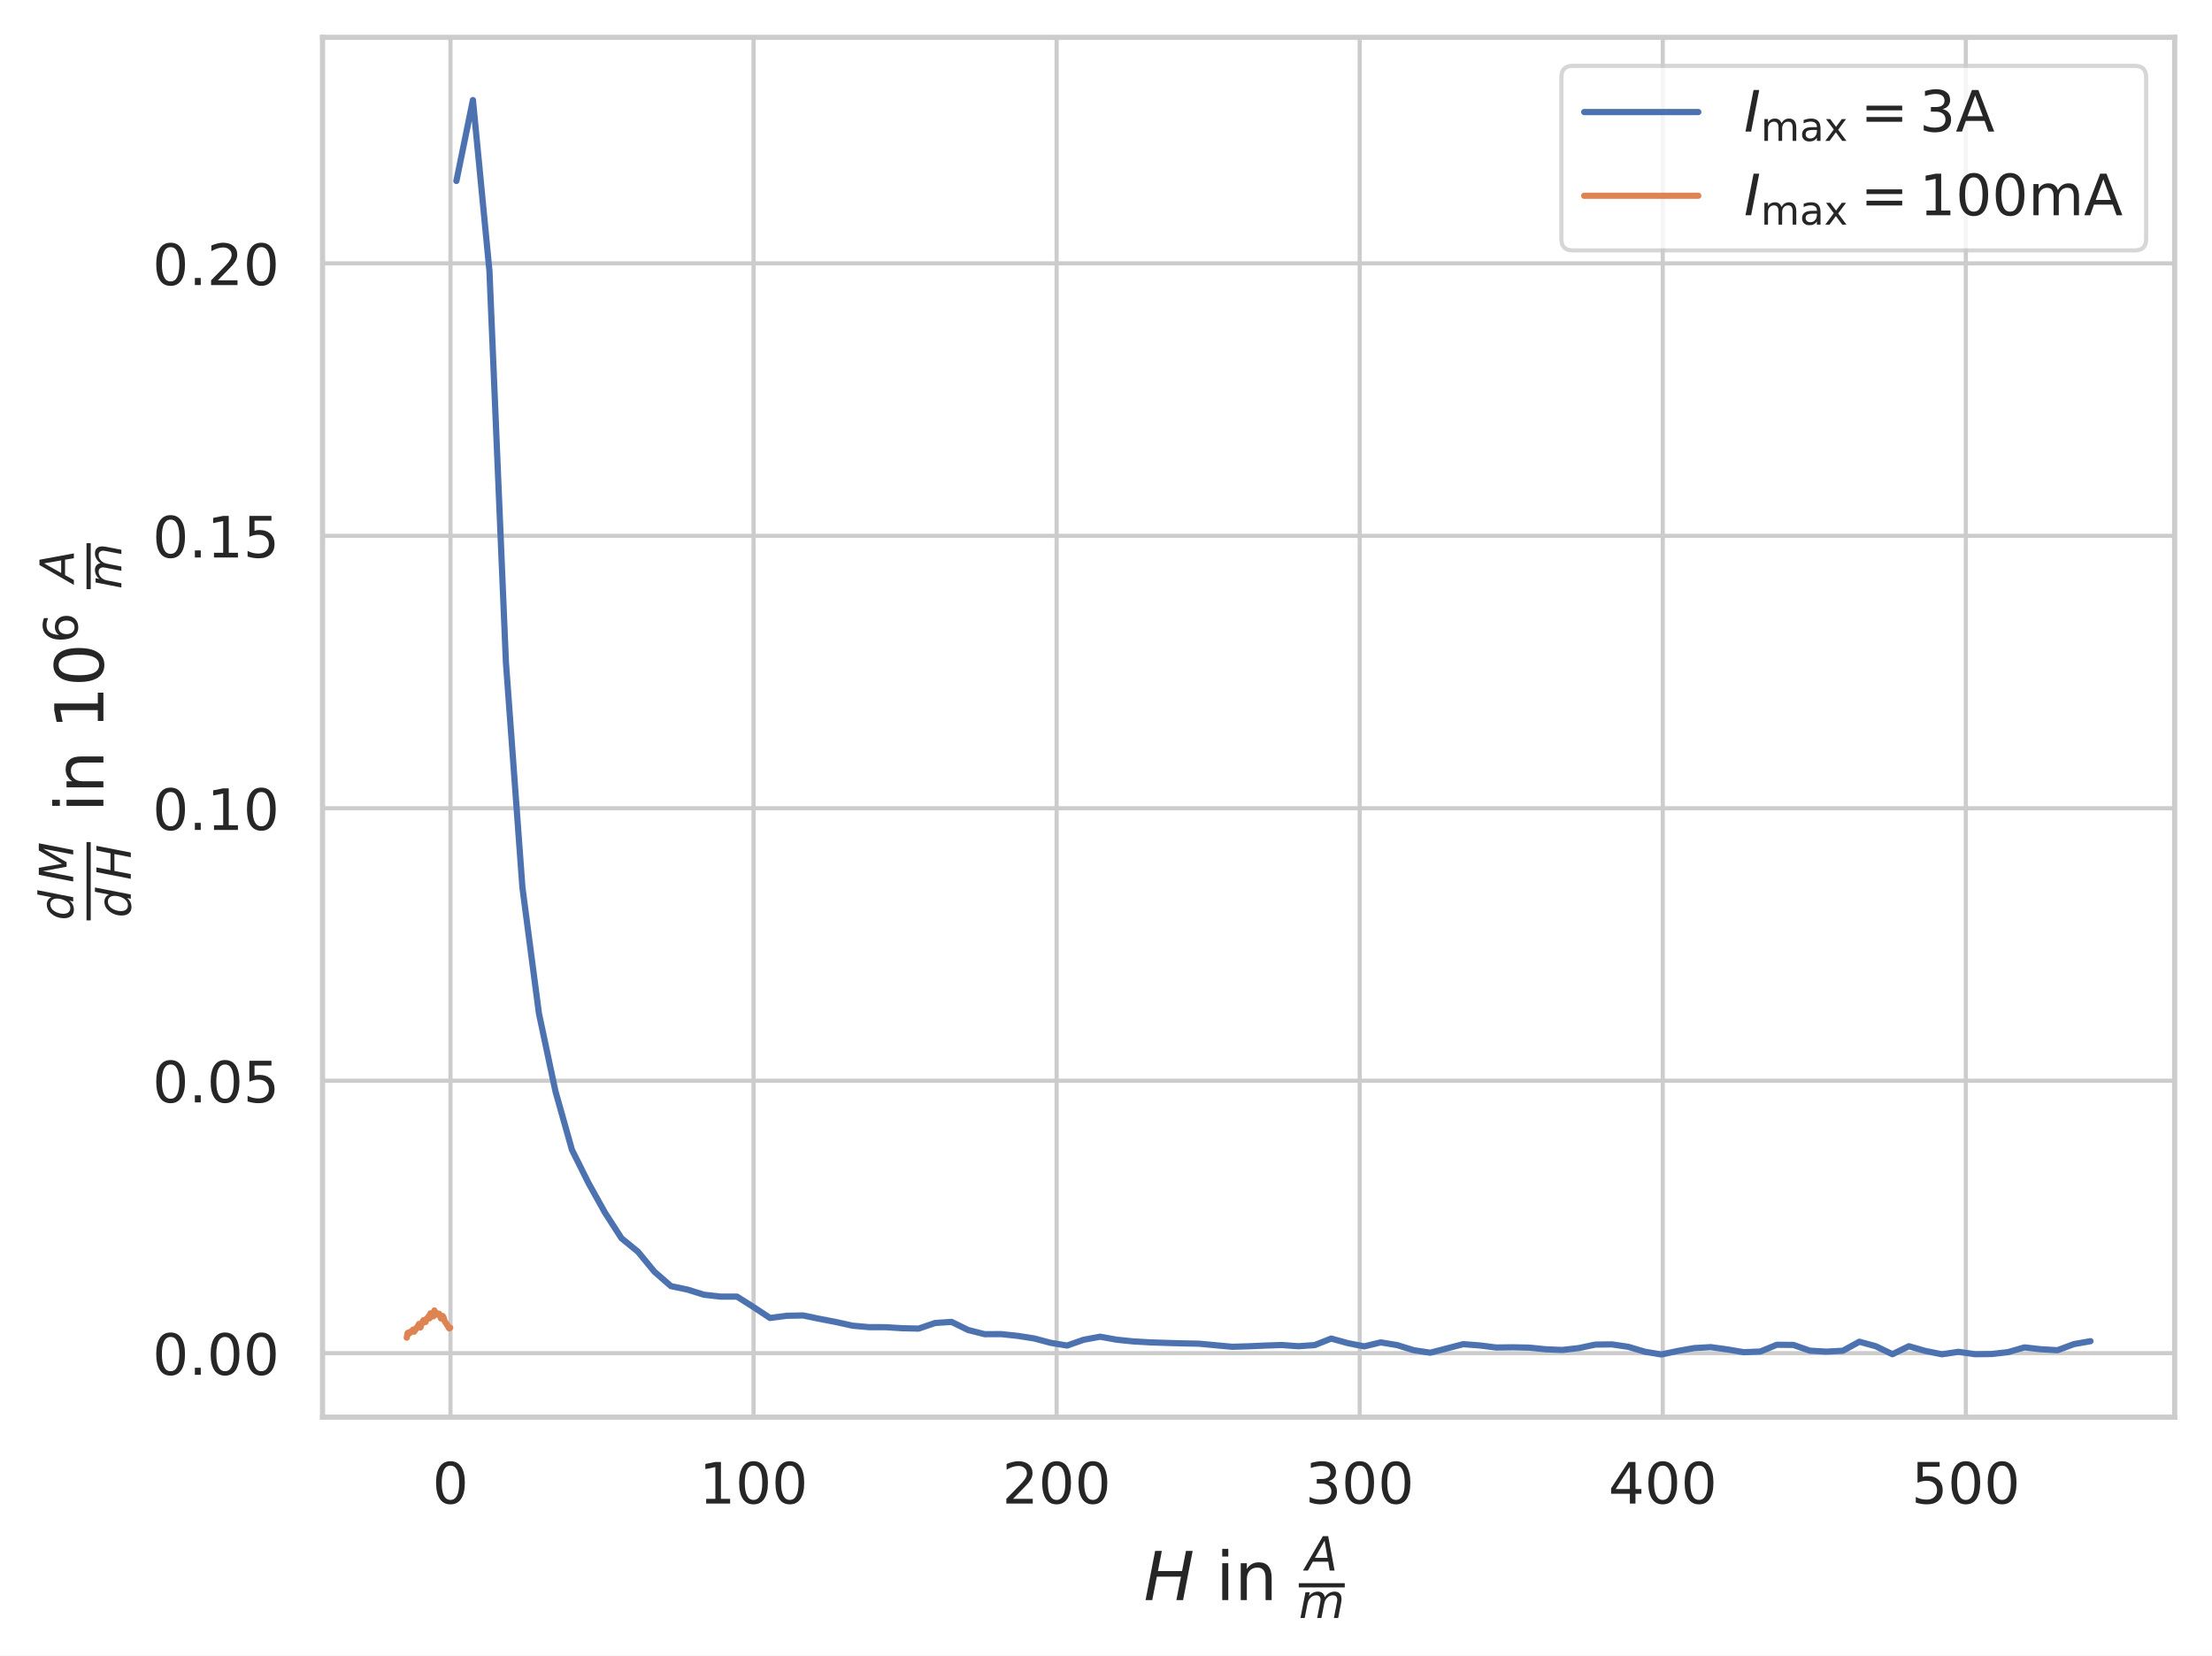
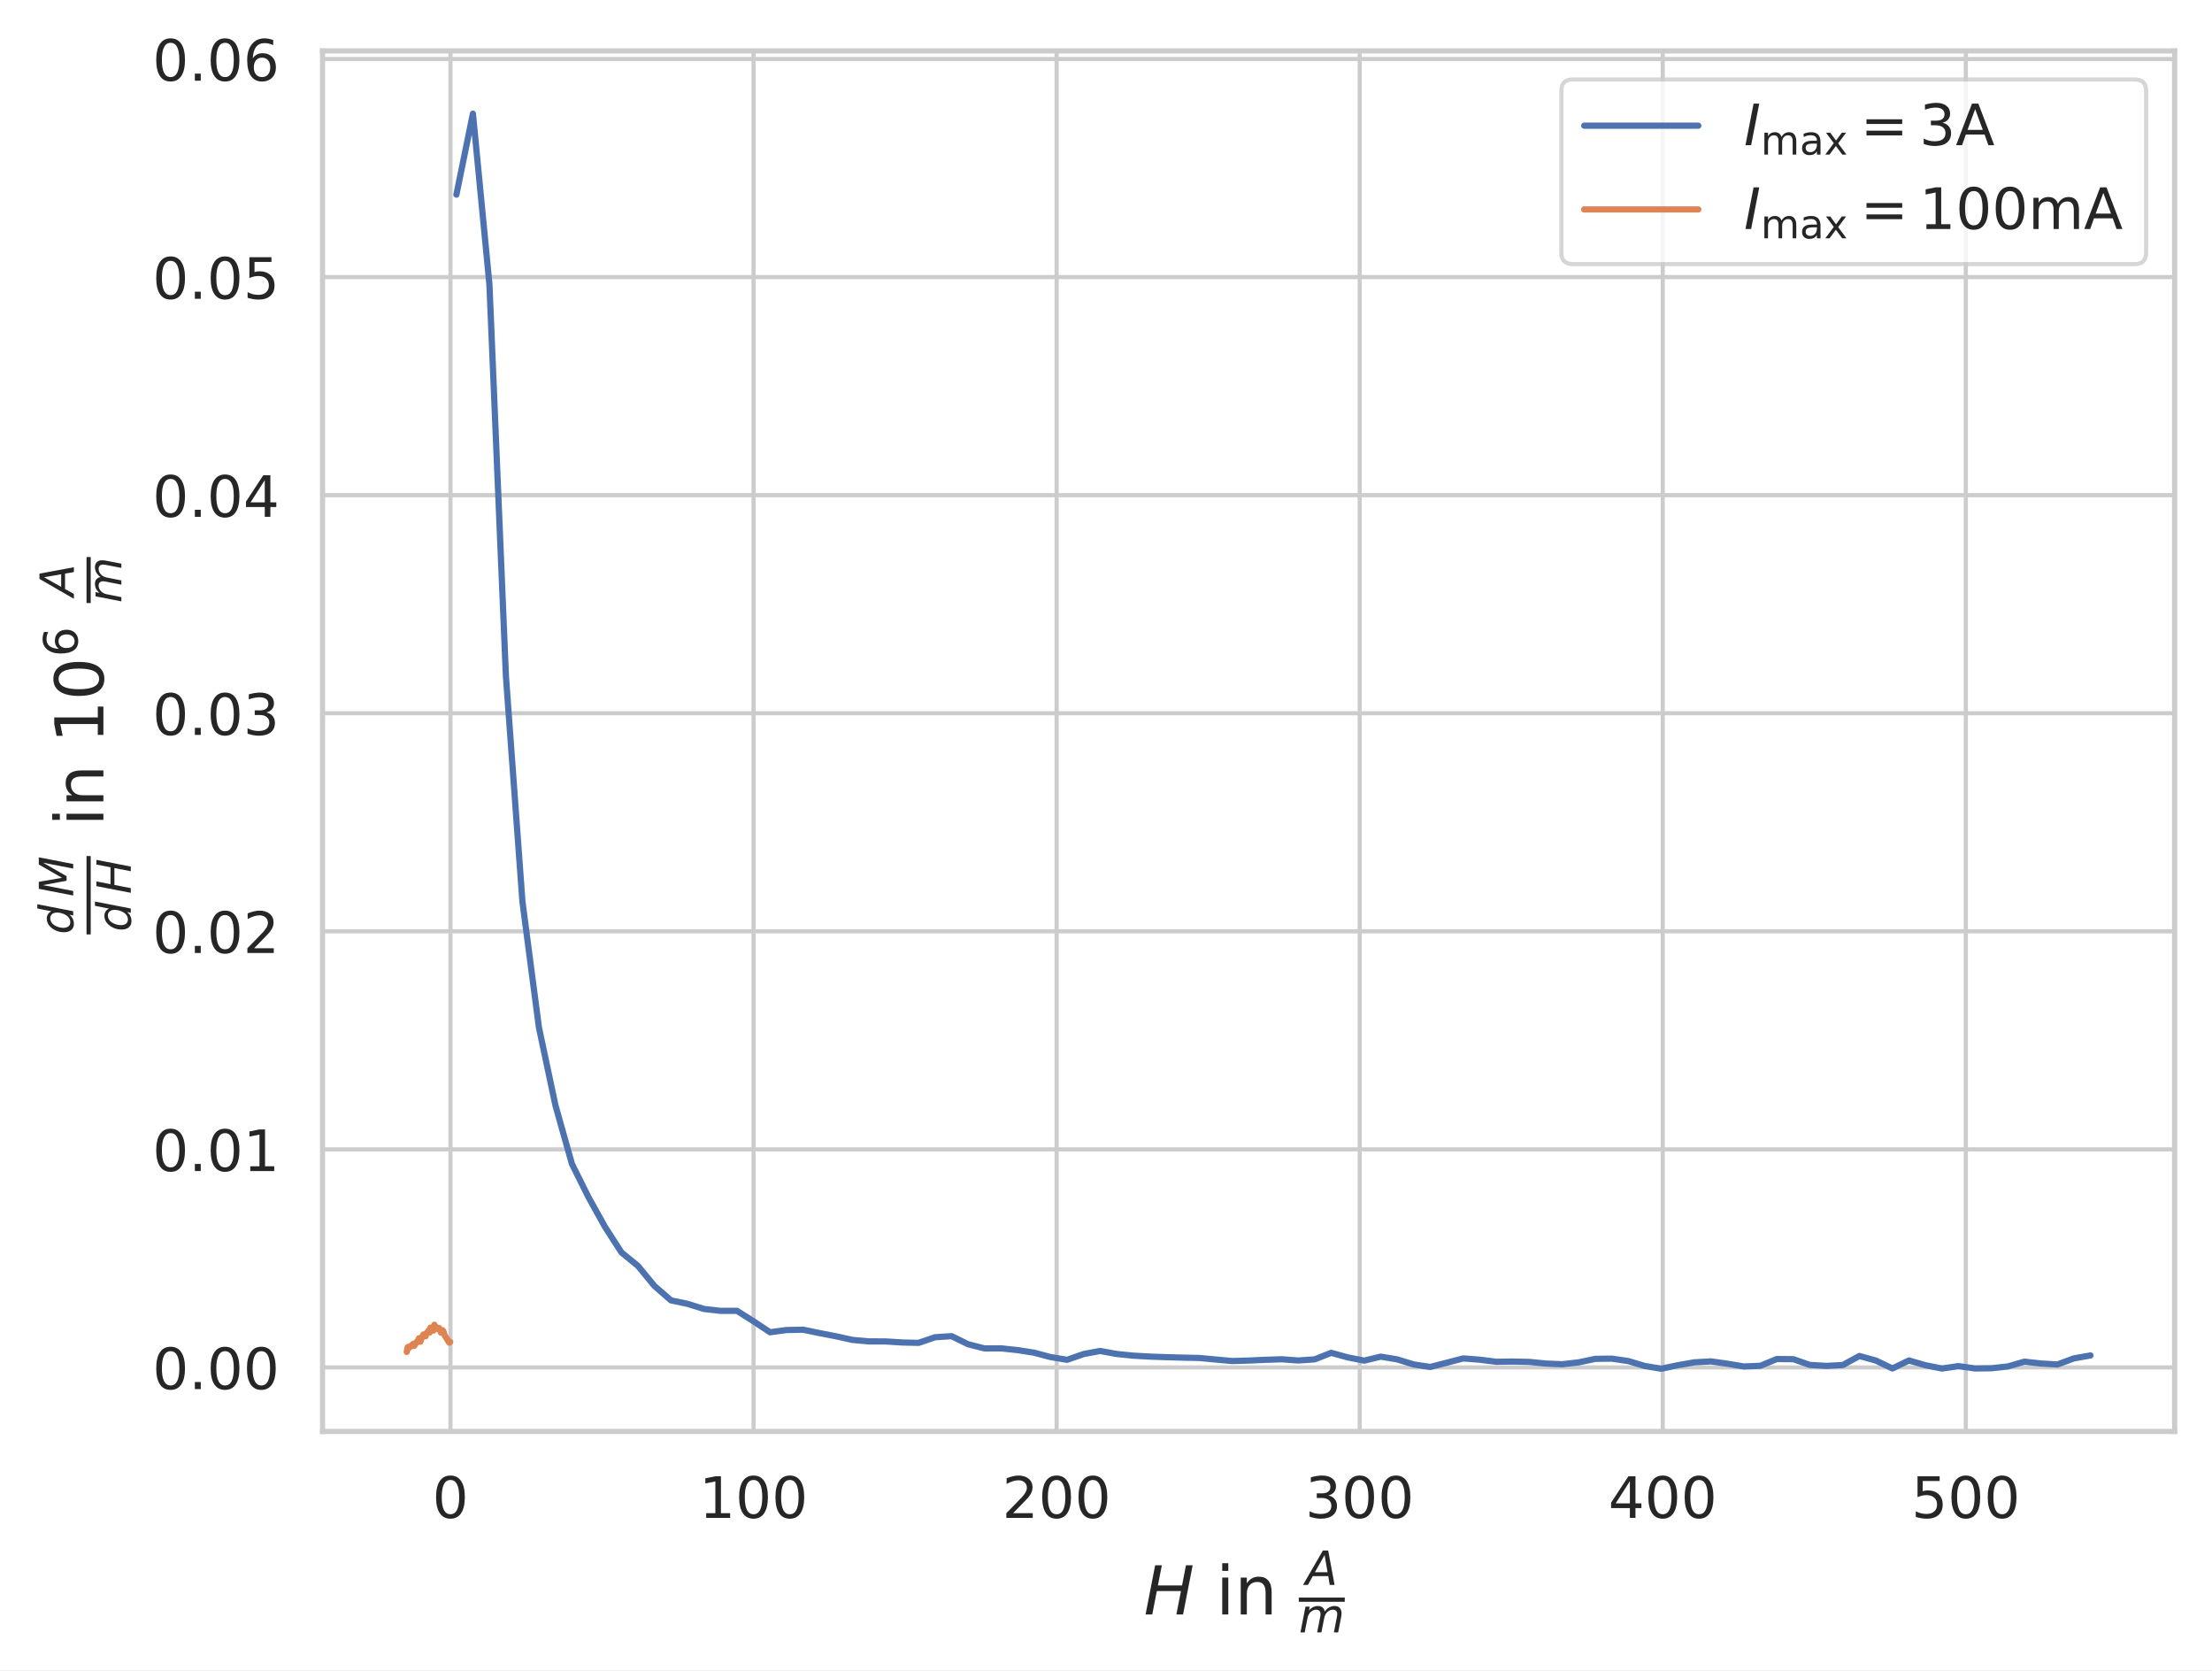
- <svg xmlns="http://www.w3.org/2000/svg" xmlns:xlink="http://www.w3.org/1999/xlink" width="426.512pt" height="319.318pt" viewBox="0 0 426.512 319.318" version="1.1">
+ <svg xmlns="http://www.w3.org/2000/svg" xmlns:xlink="http://www.w3.org/1999/xlink" width="426.512pt" height="321.936pt" viewBox="0 0 426.512 321.936" version="1.1">
  <defs>
    <style type="text/css">*{stroke-linejoin: round; stroke-linecap: butt}</style>
  </defs>
  <g id="figure_1">
    <g id="patch_1">
-       <path d="M 0 319.318  L 426.512 319.318  L 426.512 0  L 0 0  z " style="fill: #ffffff" />
+       <path d="M 0 321.936  L 426.512 321.936  L 426.512 0  L 0 0  z " style="fill: #ffffff" />
    </g>
    <g id="axes_1">
      <g id="patch_2">
-         <path d="M 62.192 273.312  L 419.312 273.312  L 419.312 7.2  L 62.192 7.2  z " style="fill: #ffffff" />
+         <path d="M 62.192 275.93  L 419.312 275.93  L 419.312 9.818  L 62.192 9.818  z " style="fill: #ffffff" />
      </g>
      <g id="matplotlib.axis_1">
        <g id="xtick_1">
          <g id="line2d_1">
-             <path d="M 86.858 273.312  L 86.858 7.2  " clip-path="url(#pec88c68e41)" style="fill: none; stroke: #cccccc; stroke-width: 0.8; stroke-linecap: round" />
+             <path d="M 86.858 275.93  L 86.858 9.818  " clip-path="url(#pe12940b4f3)" style="fill: none; stroke: #cccccc; stroke-width: 0.8; stroke-linecap: round" />
          </g>
          <g id="text_1">
-             <g style="fill: #262626" transform="translate(83.35813 289.9703) scale(0.11 -0.11)">
+             <g style="fill: #262626" transform="translate(83.35813 292.588) scale(0.11 -0.11)">
              <defs>
                <path id="DejaVuSans-30" d="M 2034 4250  Q 1547 4250 1301 3770  Q 1056 3291 1056 2328  Q 1056 1369 1301 889  Q 1547 409 2034 409  Q 2525 409 2770 889  Q 3016 1369 3016 2328  Q 3016 3291 2770 3770  Q 2525 4250 2034 4250  z M 2034 4750  Q 2819 4750 3233 4129  Q 3647 3509 3647 2328  Q 3647 1150 3233 529  Q 2819 -91 2034 -91  Q 1250 -91 836 529  Q 422 1150 422 2328  Q 422 3509 836 4129  Q 1250 4750 2034 4750  z " transform="scale(0.015625)" />
              </defs>
              <use xlink:href="#DejaVuSans-30" />
            </g>
          </g>
        </g>
        <g id="xtick_2">
          <g id="line2d_2">
-             <path d="M 145.295 273.312  L 145.295 7.2  " clip-path="url(#pec88c68e41)" style="fill: none; stroke: #cccccc; stroke-width: 0.8; stroke-linecap: round" />
+             <path d="M 145.295 275.93  L 145.295 9.818  " clip-path="url(#pe12940b4f3)" style="fill: none; stroke: #cccccc; stroke-width: 0.8; stroke-linecap: round" />
          </g>
          <g id="text_2">
-             <g style="fill: #262626" transform="translate(134.7971 289.9703) scale(0.11 -0.11)">
+             <g style="fill: #262626" transform="translate(134.7971 292.588) scale(0.11 -0.11)">
              <defs>
                <path id="DejaVuSans-31" d="M 794 531  L 1825 531  L 1825 4091  L 703 3866  L 703 4441  L 1819 4666  L 2450 4666  L 2450 531  L 3481 531  L 3481 0  L 794 0  L 794 531  z " transform="scale(0.015625)" />
              </defs>
              <use xlink:href="#DejaVuSans-31" />
              <use xlink:href="#DejaVuSans-30" x="63.623" />
              <use xlink:href="#DejaVuSans-30" x="127.246" />
            </g>
          </g>
        </g>
        <g id="xtick_3">
          <g id="line2d_3">
-             <path d="M 203.733 273.312  L 203.733 7.2  " clip-path="url(#pec88c68e41)" style="fill: none; stroke: #cccccc; stroke-width: 0.8; stroke-linecap: round" />
+             <path d="M 203.733 275.93  L 203.733 9.818  " clip-path="url(#pe12940b4f3)" style="fill: none; stroke: #cccccc; stroke-width: 0.8; stroke-linecap: round" />
          </g>
          <g id="text_3">
-             <g style="fill: #262626" transform="translate(193.2347 289.9703) scale(0.11 -0.11)">
+             <g style="fill: #262626" transform="translate(193.2347 292.588) scale(0.11 -0.11)">
              <defs>
                <path id="DejaVuSans-32" d="M 1228 531  L 3431 531  L 3431 0  L 469 0  L 469 531  Q 828 903 1448 1529  Q 2069 2156 2228 2338  Q 2531 2678 2651 2914  Q 2772 3150 2772 3378  Q 2772 3750 2511 3984  Q 2250 4219 1831 4219  Q 1534 4219 1204 4116  Q 875 4013 500 3803  L 500 4441  Q 881 4594 1212 4672  Q 1544 4750 1819 4750  Q 2544 4750 2975 4387  Q 3406 4025 3406 3419  Q 3406 3131 3298 2873  Q 3191 2616 2906 2266  Q 2828 2175 2409 1742  Q 1991 1309 1228 531  z " transform="scale(0.015625)" />
              </defs>
              <use xlink:href="#DejaVuSans-32" />
              <use xlink:href="#DejaVuSans-30" x="63.623" />
              <use xlink:href="#DejaVuSans-30" x="127.246" />
            </g>
          </g>
        </g>
        <g id="xtick_4">
          <g id="line2d_4">
-             <path d="M 262.171 273.312  L 262.171 7.2  " clip-path="url(#pec88c68e41)" style="fill: none; stroke: #cccccc; stroke-width: 0.8; stroke-linecap: round" />
+             <path d="M 262.171 275.93  L 262.171 9.818  " clip-path="url(#pe12940b4f3)" style="fill: none; stroke: #cccccc; stroke-width: 0.8; stroke-linecap: round" />
          </g>
          <g id="text_4">
-             <g style="fill: #262626" transform="translate(251.6724 289.9703) scale(0.11 -0.11)">
+             <g style="fill: #262626" transform="translate(251.6724 292.588) scale(0.11 -0.11)">
              <defs>
                <path id="DejaVuSans-33" d="M 2597 2516  Q 3050 2419 3304 2112  Q 3559 1806 3559 1356  Q 3559 666 3084 287  Q 2609 -91 1734 -91  Q 1441 -91 1130 -33  Q 819 25 488 141  L 488 750  Q 750 597 1062 519  Q 1375 441 1716 441  Q 2309 441 2620 675  Q 2931 909 2931 1356  Q 2931 1769 2642 2001  Q 2353 2234 1838 2234  L 1294 2234  L 1294 2753  L 1863 2753  Q 2328 2753 2575 2939  Q 2822 3125 2822 3475  Q 2822 3834 2567 4026  Q 2313 4219 1838 4219  Q 1578 4219 1281 4162  Q 984 4106 628 3988  L 628 4550  Q 988 4650 1302 4700  Q 1616 4750 1894 4750  Q 2613 4750 3031 4423  Q 3450 4097 3450 3541  Q 3450 3153 3228 2886  Q 3006 2619 2597 2516  z " transform="scale(0.015625)" />
              </defs>
              <use xlink:href="#DejaVuSans-33" />
              <use xlink:href="#DejaVuSans-30" x="63.623" />
              <use xlink:href="#DejaVuSans-30" x="127.246" />
            </g>
          </g>
        </g>
        <g id="xtick_5">
          <g id="line2d_5">
-             <path d="M 320.608 273.312  L 320.608 7.2  " clip-path="url(#pec88c68e41)" style="fill: none; stroke: #cccccc; stroke-width: 0.8; stroke-linecap: round" />
+             <path d="M 320.608 275.93  L 320.608 9.818  " clip-path="url(#pe12940b4f3)" style="fill: none; stroke: #cccccc; stroke-width: 0.8; stroke-linecap: round" />
          </g>
          <g id="text_5">
-             <g style="fill: #262626" transform="translate(310.1101 289.9703) scale(0.11 -0.11)">
+             <g style="fill: #262626" transform="translate(310.1101 292.588) scale(0.11 -0.11)">
              <defs>
                <path id="DejaVuSans-34" d="M 2419 4116  L 825 1625  L 2419 1625  L 2419 4116  z M 2253 4666  L 3047 4666  L 3047 1625  L 3713 1625  L 3713 1100  L 3047 1100  L 3047 0  L 2419 0  L 2419 1100  L 313 1100  L 313 1709  L 2253 4666  z " transform="scale(0.015625)" />
              </defs>
              <use xlink:href="#DejaVuSans-34" />
              <use xlink:href="#DejaVuSans-30" x="63.623" />
              <use xlink:href="#DejaVuSans-30" x="127.246" />
            </g>
          </g>
        </g>
        <g id="xtick_6">
          <g id="line2d_6">
-             <path d="M 379.046 273.312  L 379.046 7.2  " clip-path="url(#pec88c68e41)" style="fill: none; stroke: #cccccc; stroke-width: 0.8; stroke-linecap: round" />
+             <path d="M 379.046 275.93  L 379.046 9.818  " clip-path="url(#pe12940b4f3)" style="fill: none; stroke: #cccccc; stroke-width: 0.8; stroke-linecap: round" />
          </g>
          <g id="text_6">
-             <g style="fill: #262626" transform="translate(368.5478 289.9703) scale(0.11 -0.11)">
+             <g style="fill: #262626" transform="translate(368.5478 292.588) scale(0.11 -0.11)">
              <defs>
                <path id="DejaVuSans-35" d="M 691 4666  L 3169 4666  L 3169 4134  L 1269 4134  L 1269 2991  Q 1406 3038 1543 3061  Q 1681 3084 1819 3084  Q 2600 3084 3056 2656  Q 3513 2228 3513 1497  Q 3513 744 3044 326  Q 2575 -91 1722 -91  Q 1428 -91 1123 -41  Q 819 9 494 109  L 494 744  Q 775 591 1075 516  Q 1375 441 1709 441  Q 2250 441 2565 725  Q 2881 1009 2881 1497  Q 2881 1984 2565 2268  Q 2250 2553 1709 2553  Q 1456 2553 1204 2497  Q 953 2441 691 2322  L 691 4666  z " transform="scale(0.015625)" />
              </defs>
              <use xlink:href="#DejaVuSans-35" />
              <use xlink:href="#DejaVuSans-30" x="63.623" />
              <use xlink:href="#DejaVuSans-30" x="127.246" />
            </g>
          </g>
        </g>
        <g id="text_7">
-           <g style="fill: #262626" transform="translate(220.5372 308.6079) scale(0.13 -0.13)">
+           <g style="fill: #262626" transform="translate(220.5372 311.2256) scale(0.13 -0.13)">
            <defs>
              <path id="DejaVuSans-Oblique-48" d="M 1081 4666  L 1716 4666  L 1344 2753  L 3634 2753  L 4006 4666  L 4641 4666  L 3731 0  L 3097 0  L 3531 2222  L 1241 2222  L 806 0  L 172 0  L 1081 4666  z " transform="scale(0.015625)" />
              <path id="DejaVuSans-20" transform="scale(0.015625)" />
              <path id="DejaVuSans-69" d="M 603 3500  L 1178 3500  L 1178 0  L 603 0  L 603 3500  z M 603 4863  L 1178 4863  L 1178 4134  L 603 4134  L 603 4863  z " transform="scale(0.015625)" />
              <path id="DejaVuSans-6e" d="M 3513 2113  L 3513 0  L 2938 0  L 2938 2094  Q 2938 2591 2744 2837  Q 2550 3084 2163 3084  Q 1697 3084 1428 2787  Q 1159 2491 1159 1978  L 1159 0  L 581 0  L 581 3500  L 1159 3500  L 1159 2956  Q 1366 3272 1645 3428  Q 1925 3584 2291 3584  Q 2894 3584 3203 3211  Q 3513 2838 3513 2113  z " transform="scale(0.015625)" />
              <path id="DejaVuSans-Oblique-41" d="M 2356 4666  L 3072 4666  L 3938 0  L 3278 0  L 3084 1197  L 984 1197  L 325 0  L -341 0  L 2356 4666  z M 2584 4044  L 1275 1722  L 2988 1722  L 2584 4044  z " transform="scale(0.015625)" />
              <path id="DejaVuSans-Oblique-6d" d="M 5747 2113  L 5338 0  L 4763 0  L 5166 2094  Q 5191 2228 5203 2325  Q 5216 2422 5216 2491  Q 5216 2772 5059 2928  Q 4903 3084 4622 3084  Q 4203 3084 3875 2770  Q 3547 2456 3450 1953  L 3066 0  L 2491 0  L 2900 2094  Q 2925 2209 2937 2307  Q 2950 2406 2950 2484  Q 2950 2769 2794 2926  Q 2638 3084 2363 3084  Q 1938 3084 1609 2770  Q 1281 2456 1184 1953  L 800 0  L 225 0  L 909 3500  L 1484 3500  L 1375 2956  Q 1609 3263 1923 3423  Q 2238 3584 2597 3584  Q 2978 3584 3223 3384  Q 3469 3184 3519 2828  Q 3781 3197 4126 3390  Q 4472 3584 4856 3584  Q 5306 3584 5551 3325  Q 5797 3066 5797 2591  Q 5797 2488 5784 2364  Q 5772 2241 5747 2113  z " transform="scale(0.015625)" />
            </defs>
            <use xlink:href="#DejaVuSans-Oblique-48" transform="translate(0 0.16875)" />
            <use xlink:href="#DejaVuSans-20" transform="translate(75.19531 0.16875)" />
            <use xlink:href="#DejaVuSans-69" transform="translate(106.9824 0.16875)" />
            <use xlink:href="#DejaVuSans-6e" transform="translate(134.7656 0.16875)" />
            <use xlink:href="#DejaVuSans-20" transform="translate(198.1445 0.16875)" />
            <use xlink:href="#DejaVuSans-Oblique-41" transform="translate(239.9316 43.96563) scale(0.7)" />
            <use xlink:href="#DejaVuSans-Oblique-6d" transform="translate(229.9316 -26.48438) scale(0.7)" />
            <path d="M 229.932 18.966  L 229.932 25.216  L 298.12 25.216  L 298.12 18.966  L 229.932 18.966  z " />
          </g>
        </g>
      </g>
      <g id="matplotlib.axis_2">
        <g id="ytick_1">
          <g id="line2d_7">
-             <path d="M 62.192 260.966  L 419.312 260.966  " clip-path="url(#pec88c68e41)" style="fill: none; stroke: #cccccc; stroke-width: 0.8; stroke-linecap: round" />
+             <path d="M 62.192 263.584  L 419.312 263.584  " clip-path="url(#pe12940b4f3)" style="fill: none; stroke: #cccccc; stroke-width: 0.8; stroke-linecap: round" />
          </g>
          <g id="text_8">
-             <g style="fill: #262626" transform="translate(29.4 265.1454) scale(0.11 -0.11)">
+             <g style="fill: #262626" transform="translate(29.4 267.7631) scale(0.11 -0.11)">
              <defs>
                <path id="DejaVuSans-2e" d="M 684 794  L 1344 794  L 1344 0  L 684 0  L 684 794  z " transform="scale(0.015625)" />
              </defs>
              <use xlink:href="#DejaVuSans-30" />
              <use xlink:href="#DejaVuSans-2e" x="63.623" />
              <use xlink:href="#DejaVuSans-30" x="95.41" />
              <use xlink:href="#DejaVuSans-30" x="159.033" />
            </g>
          </g>
        </g>
        <g id="ytick_2">
          <g id="line2d_8">
-             <path d="M 62.192 208.424  L 419.312 208.424  " clip-path="url(#pec88c68e41)" style="fill: none; stroke: #cccccc; stroke-width: 0.8; stroke-linecap: round" />
+             <path d="M 62.192 221.55  L 419.312 221.55  " clip-path="url(#pe12940b4f3)" style="fill: none; stroke: #cccccc; stroke-width: 0.8; stroke-linecap: round" />
          </g>
          <g id="text_9">
-             <g style="fill: #262626" transform="translate(29.4 212.6027) scale(0.11 -0.11)">
-               <use xlink:href="#DejaVuSans-30" />
-               <use xlink:href="#DejaVuSans-2e" x="63.623" />
-               <use xlink:href="#DejaVuSans-30" x="95.41" />
-               <use xlink:href="#DejaVuSans-35" x="159.033" />
+             <g style="fill: #262626" transform="translate(29.4 225.7289) scale(0.11 -0.11)">
+               <use xlink:href="#DejaVuSans-30" />
+               <use xlink:href="#DejaVuSans-2e" x="63.623" />
+               <use xlink:href="#DejaVuSans-30" x="95.41" />
+               <use xlink:href="#DejaVuSans-31" x="159.033" />
            </g>
          </g>
        </g>
        <g id="ytick_3">
          <g id="line2d_9">
-             <path d="M 62.192 155.881  L 419.312 155.881  " clip-path="url(#pec88c68e41)" style="fill: none; stroke: #cccccc; stroke-width: 0.8; stroke-linecap: round" />
+             <path d="M 62.192 179.516  L 419.312 179.516  " clip-path="url(#pe12940b4f3)" style="fill: none; stroke: #cccccc; stroke-width: 0.8; stroke-linecap: round" />
          </g>
          <g id="text_10">
-             <g style="fill: #262626" transform="translate(29.4 160.06) scale(0.11 -0.11)">
-               <use xlink:href="#DejaVuSans-30" />
-               <use xlink:href="#DejaVuSans-2e" x="63.623" />
-               <use xlink:href="#DejaVuSans-31" x="95.41" />
-               <use xlink:href="#DejaVuSans-30" x="159.033" />
+             <g style="fill: #262626" transform="translate(29.4 183.6948) scale(0.11 -0.11)">
+               <use xlink:href="#DejaVuSans-30" />
+               <use xlink:href="#DejaVuSans-2e" x="63.623" />
+               <use xlink:href="#DejaVuSans-30" x="95.41" />
+               <use xlink:href="#DejaVuSans-32" x="159.033" />
            </g>
          </g>
        </g>
        <g id="ytick_4">
          <g id="line2d_10">
-             <path d="M 62.192 103.338  L 419.312 103.338  " clip-path="url(#pec88c68e41)" style="fill: none; stroke: #cccccc; stroke-width: 0.8; stroke-linecap: round" />
+             <path d="M 62.192 137.482  L 419.312 137.482  " clip-path="url(#pe12940b4f3)" style="fill: none; stroke: #cccccc; stroke-width: 0.8; stroke-linecap: round" />
          </g>
          <g id="text_11">
-             <g style="fill: #262626" transform="translate(29.4 107.5174) scale(0.11 -0.11)">
-               <use xlink:href="#DejaVuSans-30" />
-               <use xlink:href="#DejaVuSans-2e" x="63.623" />
-               <use xlink:href="#DejaVuSans-31" x="95.41" />
-               <use xlink:href="#DejaVuSans-35" x="159.033" />
+             <g style="fill: #262626" transform="translate(29.4 141.6607) scale(0.11 -0.11)">
+               <use xlink:href="#DejaVuSans-30" />
+               <use xlink:href="#DejaVuSans-2e" x="63.623" />
+               <use xlink:href="#DejaVuSans-30" x="95.41" />
+               <use xlink:href="#DejaVuSans-33" x="159.033" />
            </g>
          </g>
        </g>
        <g id="ytick_5">
          <g id="line2d_11">
-             <path d="M 62.192 50.796  L 419.312 50.796  " clip-path="url(#pec88c68e41)" style="fill: none; stroke: #cccccc; stroke-width: 0.8; stroke-linecap: round" />
+             <path d="M 62.192 95.447  L 419.312 95.447  " clip-path="url(#pe12940b4f3)" style="fill: none; stroke: #cccccc; stroke-width: 0.8; stroke-linecap: round" />
          </g>
          <g id="text_12">
-             <g style="fill: #262626" transform="translate(29.4 54.9747) scale(0.11 -0.11)">
-               <use xlink:href="#DejaVuSans-30" />
-               <use xlink:href="#DejaVuSans-2e" x="63.623" />
-               <use xlink:href="#DejaVuSans-32" x="95.41" />
-               <use xlink:href="#DejaVuSans-30" x="159.033" />
-             </g>
-           </g>
-         </g>
-         <g id="text_13">
-           <g style="fill: #262626" transform="translate(19.94 177.501) rotate(-90) scale(0.13 -0.13)">
+             <g style="fill: #262626" transform="translate(29.4 99.62654) scale(0.11 -0.11)">
+               <use xlink:href="#DejaVuSans-30" />
+               <use xlink:href="#DejaVuSans-2e" x="63.623" />
+               <use xlink:href="#DejaVuSans-30" x="95.41" />
+               <use xlink:href="#DejaVuSans-34" x="159.033" />
+             </g>
+           </g>
+         </g>
+         <g id="ytick_6">
+           <g id="line2d_12">
+             <path d="M 62.192 53.413  L 419.312 53.413  " clip-path="url(#pe12940b4f3)" style="fill: none; stroke: #cccccc; stroke-width: 0.8; stroke-linecap: round" />
+           </g>
+           <g id="text_13">
+             <g style="fill: #262626" transform="translate(29.4 57.59241) scale(0.11 -0.11)">
+               <use xlink:href="#DejaVuSans-30" />
+               <use xlink:href="#DejaVuSans-2e" x="63.623" />
+               <use xlink:href="#DejaVuSans-30" x="95.41" />
+               <use xlink:href="#DejaVuSans-35" x="159.033" />
+             </g>
+           </g>
+         </g>
+         <g id="ytick_7">
+           <g id="line2d_13">
+             <path d="M 62.192 11.379  L 419.312 11.379  " clip-path="url(#pe12940b4f3)" style="fill: none; stroke: #cccccc; stroke-width: 0.8; stroke-linecap: round" />
+           </g>
+           <g id="text_14">
+             <g style="fill: #262626" transform="translate(29.4 15.55828) scale(0.11 -0.11)">
+               <defs>
+                 <path id="DejaVuSans-36" d="M 2113 2584  Q 1688 2584 1439 2293  Q 1191 2003 1191 1497  Q 1191 994 1439 701  Q 1688 409 2113 409  Q 2538 409 2786 701  Q 3034 994 3034 1497  Q 3034 2003 2786 2293  Q 2538 2584 2113 2584  z M 3366 4563  L 3366 3988  Q 3128 4100 2886 4159  Q 2644 4219 2406 4219  Q 1781 4219 1451 3797  Q 1122 3375 1075 2522  Q 1259 2794 1537 2939  Q 1816 3084 2150 3084  Q 2853 3084 3261 2657  Q 3669 2231 3669 1497  Q 3669 778 3244 343  Q 2819 -91 2113 -91  Q 1303 -91 875 529  Q 447 1150 447 2328  Q 447 3434 972 4092  Q 1497 4750 2381 4750  Q 2619 4750 2861 4703  Q 3103 4656 3366 4563  z " transform="scale(0.015625)" />
+               </defs>
+               <use xlink:href="#DejaVuSans-30" />
+               <use xlink:href="#DejaVuSans-2e" x="63.623" />
+               <use xlink:href="#DejaVuSans-30" x="95.41" />
+               <use xlink:href="#DejaVuSans-36" x="159.033" />
+             </g>
+           </g>
+         </g>
+         <g id="text_15">
+           <g style="fill: #262626" transform="translate(19.94 180.1187) rotate(-90) scale(0.13 -0.13)">
            <defs>
              <path id="DejaVuSans-Oblique-64" d="M 2675 525  Q 2444 222 2128 65  Q 1813 -91 1428 -91  Q 903 -91 598 267  Q 294 625 294 1247  Q 294 1766 478 2236  Q 663 2706 1013 3078  Q 1244 3325 1534 3454  Q 1825 3584 2144 3584  Q 2481 3584 2739 3421  Q 2997 3259 3138 2956  L 3513 4863  L 4091 4863  L 3144 0  L 2566 0  L 2675 525  z M 891 1350  Q 891 897 1095 644  Q 1300 391 1663 391  Q 1931 391 2161 520  Q 2391 650 2566 903  Q 2750 1166 2856 1509  Q 2963 1853 2963 2188  Q 2963 2622 2758 2865  Q 2553 3109 2194 3109  Q 1922 3109 1687 2981  Q 1453 2853 1288 2613  Q 1106 2353 998 2009  Q 891 1666 891 1350  z " transform="scale(0.015625)" />
              <path id="DejaVuSans-Oblique-4d" d="M 1081 4666  L 2028 4666  L 2572 1522  L 4378 4666  L 5350 4666  L 4441 0  L 3828 0  L 4622 4091  L 2791 897  L 2175 897  L 1581 4103  L 788 0  L 172 0  L 1081 4666  z " transform="scale(0.015625)" />
-               <path id="DejaVuSans-36" d="M 2113 2584  Q 1688 2584 1439 2293  Q 1191 2003 1191 1497  Q 1191 994 1439 701  Q 1688 409 2113 409  Q 2538 409 2786 701  Q 3034 994 3034 1497  Q 3034 2003 2786 2293  Q 2538 2584 2113 2584  z M 3366 4563  L 3366 3988  Q 3128 4100 2886 4159  Q 2644 4219 2406 4219  Q 1781 4219 1451 3797  Q 1122 3375 1075 2522  Q 1259 2794 1537 2939  Q 1816 3084 2150 3084  Q 2853 3084 3261 2657  Q 3669 2231 3669 1497  Q 3669 778 3244 343  Q 2819 -91 2113 -91  Q 1303 -91 875 529  Q 447 1150 447 2328  Q 447 3434 972 4092  Q 1497 4750 2381 4750  Q 2619 4750 2861 4703  Q 3103 4656 3366 4563  z " transform="scale(0.015625)" />
            </defs>
            <use xlink:href="#DejaVuSans-Oblique-64" transform="translate(0 44.81094) scale(0.7)" />
            <use xlink:href="#DejaVuSans-Oblique-4d" transform="translate(55.79857 44.81094) scale(0.7)" />
            <use xlink:href="#DejaVuSans-Oblique-64" transform="translate(4 -40.62344) scale(0.7)" />
            <use xlink:href="#DejaVuSans-Oblique-48" transform="translate(59.79857 -40.62344) scale(0.7)" />
            <use xlink:href="#DejaVuSans-20" transform="translate(128.6941 0.01875)" />
            <use xlink:href="#DejaVuSans-69" transform="translate(160.4812 0.01875)" />
            <use xlink:href="#DejaVuSans-6e" transform="translate(188.2644 0.01875)" />
            <use xlink:href="#DejaVuSans-20" transform="translate(251.6433 0.01875)" />
            <use xlink:href="#DejaVuSans-31" transform="translate(283.4304 0.01875)" />
            <use xlink:href="#DejaVuSans-30" transform="translate(347.0534 0.01875)" />
            <use xlink:href="#DejaVuSans-36" transform="translate(411.6335 38.3) scale(0.7)" />
            <use xlink:href="#DejaVuSans-Oblique-41" transform="translate(501.3744 43.81562) scale(0.7)" />
            <use xlink:href="#DejaVuSans-Oblique-6d" transform="translate(491.3744 -26.63437) scale(0.7)" />
            <path d="M 0 18.816  L 0 25.066  L 116.194 25.066  L 116.194 18.816  L 0 18.816  z " />
            <path d="M 491.374 18.816  L 491.374 25.066  L 559.563 25.066  L 559.563 18.816  L 491.374 18.816  z " />
          </g>
        </g>
      </g>
-       <g id="line2d_12">
-         <path d="M 88.003 34.899  L 91.186 19.296  L 94.369 52.215  L 97.551 127.749  L 100.734 171.182  L 103.916 195.451  L 107.099 210.454  L 110.282 221.751  L 113.464 228.145  L 116.647 233.867  L 119.829 238.806  L 123.012 241.407  L 126.194 245.27  L 129.377 248.042  L 132.56 248.71  L 135.742 249.698  L 138.925 250.061  L 142.107 250.061  L 145.29 252.074  L 148.473 254.184  L 151.655 253.758  L 154.838 253.695  L 158.02 254.35  L 161.203 254.964  L 164.386 255.668  L 167.568 255.951  L 170.751 255.957  L 173.933 256.159  L 177.116 256.233  L 180.298 255.15  L 183.481 254.938  L 186.664 256.498  L 189.846 257.306  L 193.029 257.292  L 196.211 257.629  L 199.394 258.128  L 202.577 258.974  L 205.759 259.498  L 208.942 258.384  L 212.124 257.796  L 215.307 258.371  L 218.489 258.696  L 221.672 258.88  L 224.855 258.989  L 228.037 259.079  L 231.22 259.143  L 234.402 259.442  L 237.585 259.735  L 240.768 259.64  L 243.95 259.504  L 247.133 259.394  L 250.315 259.63  L 253.498 259.411  L 256.681 258.153  L 259.863 259.03  L 263.046 259.659  L 266.228 258.889  L 269.411 259.417  L 272.593 260.396  L 275.776 260.881  L 278.959 260.057  L 282.141 259.232  L 285.324 259.477  L 288.506 259.878  L 291.689 259.835  L 294.872 259.903  L 298.054 260.22  L 301.237 260.353  L 304.419 259.988  L 307.602 259.315  L 310.784 259.275  L 313.967 259.741  L 317.15 260.693  L 320.332 261.216  L 323.515 260.543  L 326.697 259.986  L 329.88 259.805  L 333.063 260.248  L 336.245 260.785  L 339.428 260.654  L 342.61 259.346  L 345.793 259.381  L 348.975 260.488  L 352.158 260.677  L 355.341 260.5  L 358.523 258.762  L 361.706 259.64  L 364.888 261.169  L 368.071 259.629  L 371.254 260.544  L 374.436 261.181  L 377.619 260.712  L 380.801 261.167  L 383.984 261.131  L 387.167 260.776  L 390.349 259.856  L 393.532 260.211  L 396.714 260.399  L 399.897 259.219  L 403.079 258.659  " clip-path="url(#pec88c68e41)" style="fill: none; stroke: #4c72b0; stroke-width: 1.2; stroke-linecap: round" />
-       </g>
-       <g id="line2d_13">
-         <path d="M 78.425 257.974  L 78.51 257.569  L 78.594 257.096  L 78.679 257.029  L 78.764 257.116  L 78.848 257.212  L 78.933 257.047  L 79.017 256.908  L 79.102 256.958  L 79.187 256.972  L 79.271 256.847  L 79.356 256.704  L 79.441 256.729  L 79.525 256.68  L 79.61 256.456  L 79.695 256.423  L 79.779 256.674  L 79.864 256.812  L 79.949 256.684  L 80.033 256.425  L 80.118 256.243  L 80.203 256.227  L 80.287 256.258  L 80.372 256.106  L 80.457 255.895  L 80.541 255.89  L 80.626 255.771  L 80.711 255.484  L 80.795 255.336  L 80.88 255.41  L 80.965 255.68  L 81.049 256.018  L 81.134 255.855  L 81.219 255.467  L 81.303 255.38  L 81.388 255.15  L 81.472 254.92  L 81.557 254.787  L 81.642 254.615  L 81.726 254.774  L 81.811 254.873  L 81.896 254.597  L 81.98 254.783  L 82.065 254.957  L 82.15 254.557  L 82.234 254.334  L 82.319 254.364  L 82.404 254.392  L 82.488 254.271  L 82.573 254.016  L 82.658 253.833  L 82.742 253.836  L 82.827 254.252  L 82.912 253.977  L 82.996 253.29  L 83.081 253.371  L 83.166 253.916  L 83.25 253.911  L 83.335 253.757  L 83.42 253.539  L 83.504 253.544  L 83.589 253.857  L 83.673 253.221  L 83.758 252.739  L 83.843 253.035  L 83.927 253.345  L 84.012 253.239  L 84.097 253.157  L 84.181 253.248  L 84.266 253.379  L 84.351 253.473  L 84.435 253.547  L 84.52 253.544  L 84.605 253.439  L 84.689 253.379  L 84.774 253.617  L 84.859 253.876  L 84.943 254.044  L 85.028 254.272  L 85.113 254.241  L 85.197 254.135  L 85.282 253.927  L 85.367 253.805  L 85.451 253.984  L 85.536 254.104  L 85.621 254.418  L 85.705 254.706  L 85.79 254.876  L 85.874 255.047  L 85.959 255.144  L 86.044 255.21  L 86.128 255.37  L 86.213 255.558  L 86.298 255.589  L 86.382 255.788  L 86.467 255.957  L 86.552 256.088  L 86.636 256.194  L 86.721 256.111  L 86.806 256.052  " clip-path="url(#pec88c68e41)" style="fill: none; stroke: #dd8452; stroke-width: 1.2; stroke-linecap: round" />
+       <g id="line2d_14">
+         <path d="M 88.003 37.517  L 91.186 21.914  L 94.369 54.833  L 97.551 130.367  L 100.734 173.8  L 103.916 198.069  L 107.099 213.072  L 110.282 224.369  L 113.464 230.762  L 116.647 236.485  L 119.829 241.424  L 123.012 244.025  L 126.194 247.888  L 129.377 250.66  L 132.56 251.328  L 135.742 252.316  L 138.925 252.679  L 142.107 252.679  L 145.29 254.692  L 148.473 256.802  L 151.655 256.375  L 154.838 256.313  L 158.02 256.968  L 161.203 257.582  L 164.386 258.285  L 167.568 258.568  L 170.751 258.574  L 173.933 258.777  L 177.116 258.851  L 180.298 257.768  L 183.481 257.555  L 186.664 259.116  L 189.846 259.924  L 193.029 259.91  L 196.211 260.247  L 199.394 260.746  L 202.577 261.591  L 205.759 262.115  L 208.942 261.002  L 212.124 260.413  L 215.307 260.989  L 218.489 261.314  L 221.672 261.497  L 224.855 261.606  L 228.037 261.697  L 231.22 261.76  L 234.402 262.059  L 237.585 262.353  L 240.768 262.258  L 243.95 262.121  L 247.133 262.012  L 250.315 262.248  L 253.498 262.029  L 256.681 260.771  L 259.863 261.647  L 263.046 262.276  L 266.228 261.507  L 269.411 262.035  L 272.593 263.014  L 275.776 263.498  L 278.959 262.675  L 282.141 261.85  L 285.324 262.095  L 288.506 262.495  L 291.689 262.453  L 294.872 262.52  L 298.054 262.837  L 301.237 262.971  L 304.419 262.605  L 307.602 261.932  L 310.784 261.892  L 313.967 262.358  L 317.15 263.311  L 320.332 263.834  L 323.515 263.16  L 326.697 262.604  L 329.88 262.423  L 333.063 262.865  L 336.245 263.403  L 339.428 263.272  L 342.61 261.964  L 345.793 261.999  L 348.975 263.106  L 352.158 263.295  L 355.341 263.117  L 358.523 261.38  L 361.706 262.258  L 364.888 263.787  L 368.071 262.247  L 371.254 263.162  L 374.436 263.799  L 377.619 263.33  L 380.801 263.785  L 383.984 263.748  L 387.167 263.393  L 390.349 262.473  L 393.532 262.828  L 396.714 263.016  L 399.897 261.837  L 403.079 261.277  " clip-path="url(#pe12940b4f3)" style="fill: none; stroke: #4c72b0; stroke-width: 1.2; stroke-linecap: round" />
+       </g>
+       <g id="line2d_15">
+         <path d="M 78.425 260.592  L 78.51 260.187  L 78.594 259.714  L 78.679 259.646  L 78.764 259.733  L 78.848 259.83  L 78.933 259.665  L 79.017 259.526  L 79.102 259.575  L 79.187 259.589  L 79.271 259.465  L 79.356 259.321  L 79.441 259.346  L 79.525 259.297  L 79.61 259.074  L 79.695 259.041  L 79.779 259.292  L 79.864 259.43  L 79.949 259.302  L 80.033 259.043  L 80.118 258.86  L 80.203 258.844  L 80.287 258.876  L 80.372 258.724  L 80.457 258.513  L 80.541 258.508  L 80.626 258.388  L 80.711 258.102  L 80.795 257.954  L 80.88 258.028  L 80.965 258.298  L 81.049 258.635  L 81.134 258.473  L 81.219 258.085  L 81.303 257.998  L 81.388 257.767  L 81.472 257.537  L 81.557 257.405  L 81.642 257.233  L 81.726 257.392  L 81.811 257.49  L 81.896 257.215  L 81.98 257.401  L 82.065 257.575  L 82.15 257.175  L 82.234 256.951  L 82.319 256.982  L 82.404 257.01  L 82.488 256.888  L 82.573 256.634  L 82.658 256.45  L 82.742 256.454  L 82.827 256.87  L 82.912 256.594  L 82.996 255.907  L 83.081 255.989  L 83.166 256.533  L 83.25 256.528  L 83.335 256.375  L 83.42 256.156  L 83.504 256.162  L 83.589 256.475  L 83.673 255.839  L 83.758 255.357  L 83.843 255.653  L 83.927 255.963  L 84.012 255.857  L 84.097 255.774  L 84.181 255.866  L 84.266 255.997  L 84.351 256.091  L 84.435 256.165  L 84.52 256.161  L 84.605 256.057  L 84.689 255.996  L 84.774 256.235  L 84.859 256.494  L 84.943 256.661  L 85.028 256.89  L 85.113 256.859  L 85.197 256.753  L 85.282 256.545  L 85.367 256.423  L 85.451 256.601  L 85.536 256.722  L 85.621 257.036  L 85.705 257.324  L 85.79 257.494  L 85.874 257.665  L 85.959 257.762  L 86.044 257.828  L 86.128 257.987  L 86.213 258.175  L 86.298 258.206  L 86.382 258.406  L 86.467 258.574  L 86.552 258.706  L 86.636 258.812  L 86.721 258.728  L 86.806 258.67  " clip-path="url(#pe12940b4f3)" style="fill: none; stroke: #dd8452; stroke-width: 1.2; stroke-linecap: round" />
      </g>
      <g id="patch_3">
-         <path d="M 62.192 273.312  L 62.192 7.2  " style="fill: none; stroke: #cccccc; stroke-linejoin: miter; stroke-linecap: square" />
+         <path d="M 62.192 275.93  L 62.192 9.818  " style="fill: none; stroke: #cccccc; stroke-linejoin: miter; stroke-linecap: square" />
      </g>
      <g id="patch_4">
-         <path d="M 419.312 273.312  L 419.312 7.2  " style="fill: none; stroke: #cccccc; stroke-linejoin: miter; stroke-linecap: square" />
+         <path d="M 419.312 275.93  L 419.312 9.818  " style="fill: none; stroke: #cccccc; stroke-linejoin: miter; stroke-linecap: square" />
      </g>
      <g id="patch_5">
-         <path d="M 62.192 273.312  L 419.312 273.312  " style="fill: none; stroke: #cccccc; stroke-linejoin: miter; stroke-linecap: square" />
+         <path d="M 62.192 275.93  L 419.312 275.93  " style="fill: none; stroke: #cccccc; stroke-linejoin: miter; stroke-linecap: square" />
      </g>
      <g id="patch_6">
-         <path d="M 62.192 7.2  L 419.312 7.2  " style="fill: none; stroke: #cccccc; stroke-linejoin: miter; stroke-linecap: square" />
+         <path d="M 62.192 9.818  L 419.312 9.818  " style="fill: none; stroke: #cccccc; stroke-linejoin: miter; stroke-linecap: square" />
      </g>
      <g id="legend_1">
        <g id="patch_7">
-           <path d="M 303.262 48.292  L 411.612 48.292  Q 413.812 48.292 413.812 46.092  L 413.812 14.9  Q 413.812 12.7 411.612 12.7  L 303.262 12.7  Q 301.062 12.7 301.062 14.9  L 301.062 46.092  Q 301.062 48.292 303.262 48.292  z " style="fill: #ffffff; opacity: 0.8; stroke: #cccccc; stroke-width: 0.8; stroke-linejoin: miter" />
-         </g>
-         <g id="line2d_14">
-           <path d="M 305.462 21.608  L 316.462 21.608  L 327.462 21.608  " style="fill: none; stroke: #4c72b0; stroke-width: 1.2; stroke-linecap: round" />
-         </g>
-         <g id="text_14">
-           <g style="fill: #262626" transform="translate(336.2622 25.45828) scale(0.11 -0.11)">
+           <path d="M 303.262 50.91  L 411.612 50.91  Q 413.812 50.91 413.812 48.71  L 413.812 17.518  Q 413.812 15.318 411.612 15.318  L 303.262 15.318  Q 301.062 15.318 301.062 17.518  L 301.062 48.71  Q 301.062 50.91 303.262 50.91  z " style="fill: #ffffff; opacity: 0.8; stroke: #cccccc; stroke-width: 0.8; stroke-linejoin: miter" />
+         </g>
+         <g id="line2d_16">
+           <path d="M 305.462 24.226  L 316.462 24.226  L 327.462 24.226  " style="fill: none; stroke: #4c72b0; stroke-width: 1.2; stroke-linecap: round" />
+         </g>
+         <g id="text_16">
+           <g style="fill: #262626" transform="translate(336.2622 28.07599) scale(0.11 -0.11)">
            <defs>
              <path id="DejaVuSans-Oblique-49" d="M 1081 4666  L 1716 4666  L 806 0  L 172 0  L 1081 4666  z " transform="scale(0.015625)" />
              <path id="DejaVuSans-6d" d="M 3328 2828  Q 3544 3216 3844 3400  Q 4144 3584 4550 3584  Q 5097 3584 5394 3201  Q 5691 2819 5691 2113  L 5691 0  L 5113 0  L 5113 2094  Q 5113 2597 4934 2840  Q 4756 3084 4391 3084  Q 3944 3084 3684 2787  Q 3425 2491 3425 1978  L 3425 0  L 2847 0  L 2847 2094  Q 2847 2600 2669 2842  Q 2491 3084 2119 3084  Q 1678 3084 1418 2786  Q 1159 2488 1159 1978  L 1159 0  L 581 0  L 581 3500  L 1159 3500  L 1159 2956  Q 1356 3278 1631 3431  Q 1906 3584 2284 3584  Q 2666 3584 2933 3390  Q 3200 3197 3328 2828  z " transform="scale(0.015625)" />
              <path id="DejaVuSans-61" d="M 2194 1759  Q 1497 1759 1228 1600  Q 959 1441 959 1056  Q 959 750 1161 570  Q 1363 391 1709 391  Q 2188 391 2477 730  Q 2766 1069 2766 1631  L 2766 1759  L 2194 1759  z M 3341 1997  L 3341 0  L 2766 0  L 2766 531  Q 2569 213 2275 61  Q 1981 -91 1556 -91  Q 1019 -91 701 211  Q 384 513 384 1019  Q 384 1609 779 1909  Q 1175 2209 1959 2209  L 2766 2209  L 2766 2266  Q 2766 2663 2505 2880  Q 2244 3097 1772 3097  Q 1472 3097 1187 3025  Q 903 2953 641 2809  L 641 3341  Q 956 3463 1253 3523  Q 1550 3584 1831 3584  Q 2591 3584 2966 3190  Q 3341 2797 3341 1997  z " transform="scale(0.015625)" />
              <path id="DejaVuSans-78" d="M 3513 3500  L 2247 1797  L 3578 0  L 2900 0  L 1881 1375  L 863 0  L 184 0  L 1544 1831  L 300 3500  L 978 3500  L 1906 2253  L 2834 3500  L 3513 3500  z " transform="scale(0.015625)" />
              <path id="DejaVuSans-3d" d="M 678 2906  L 4684 2906  L 4684 2381  L 678 2381  L 678 2906  z M 678 1631  L 4684 1631  L 4684 1100  L 678 1100  L 678 1631  z " transform="scale(0.015625)" />
              <path id="DejaVuSans-41" d="M 2188 4044  L 1331 1722  L 3047 1722  L 2188 4044  z M 1831 4666  L 2547 4666  L 4325 0  L 3669 0  L 3244 1197  L 1141 1197  L 716 0  L 50 0  L 1831 4666  z " transform="scale(0.015625)" />
            </defs>
            <use xlink:href="#DejaVuSans-Oblique-49" transform="translate(0 0.78125)" />
            <use xlink:href="#DejaVuSans-6d" transform="translate(29.49219 -15.625) scale(0.7)" />
            <use xlink:href="#DejaVuSans-61" transform="translate(97.68066 -15.625) scale(0.7)" />
            <use xlink:href="#DejaVuSans-78" transform="translate(140.5762 -15.625) scale(0.7)" />
            <use xlink:href="#DejaVuSans-3d" transform="translate(204.2188 0.78125)" />
            <use xlink:href="#DejaVuSans-33" transform="translate(307.4902 0.78125)" />
            <use xlink:href="#DejaVuSans-41" transform="translate(371.1133 0.78125)" />
          </g>
        </g>
-         <g id="line2d_15">
-           <path d="M 305.462 37.754  L 316.462 37.754  L 327.462 37.754  " style="fill: none; stroke: #dd8452; stroke-width: 1.2; stroke-linecap: round" />
-         </g>
-         <g id="text_15">
-           <g style="fill: #262626" transform="translate(336.2622 41.60422) scale(0.11 -0.11)">
+         <g id="line2d_17">
+           <path d="M 305.462 40.372  L 316.462 40.372  L 327.462 40.372  " style="fill: none; stroke: #dd8452; stroke-width: 1.2; stroke-linecap: round" />
+         </g>
+         <g id="text_17">
+           <g style="fill: #262626" transform="translate(336.2622 44.22193) scale(0.11 -0.11)">
            <use xlink:href="#DejaVuSans-Oblique-49" transform="translate(0 0.78125)" />
            <use xlink:href="#DejaVuSans-6d" transform="translate(29.49219 -15.625) scale(0.7)" />
            <use xlink:href="#DejaVuSans-61" transform="translate(97.68066 -15.625) scale(0.7)" />
            <use xlink:href="#DejaVuSans-78" transform="translate(140.5762 -15.625) scale(0.7)" />
            <use xlink:href="#DejaVuSans-3d" transform="translate(204.2188 0.78125)" />
            <use xlink:href="#DejaVuSans-31" transform="translate(307.4902 0.78125)" />
            <use xlink:href="#DejaVuSans-30" transform="translate(371.1133 0.78125)" />
            <use xlink:href="#DejaVuSans-30" transform="translate(434.7363 0.78125)" />
            <use xlink:href="#DejaVuSans-6d" transform="translate(498.3594 0.78125)" />
            <use xlink:href="#DejaVuSans-41" transform="translate(595.7715 0.78125)" />
          </g>
        </g>
      </g>
    </g>
  </g>
  <defs>
-     <clipPath id="pec88c68e41">
-       <rect x="62.192" y="7.2" width="357.12" height="266.112" />
+     <clipPath id="pe12940b4f3">
+       <rect x="62.192" y="9.818" width="357.12" height="266.112" />
    </clipPath>
  </defs>
</svg>
